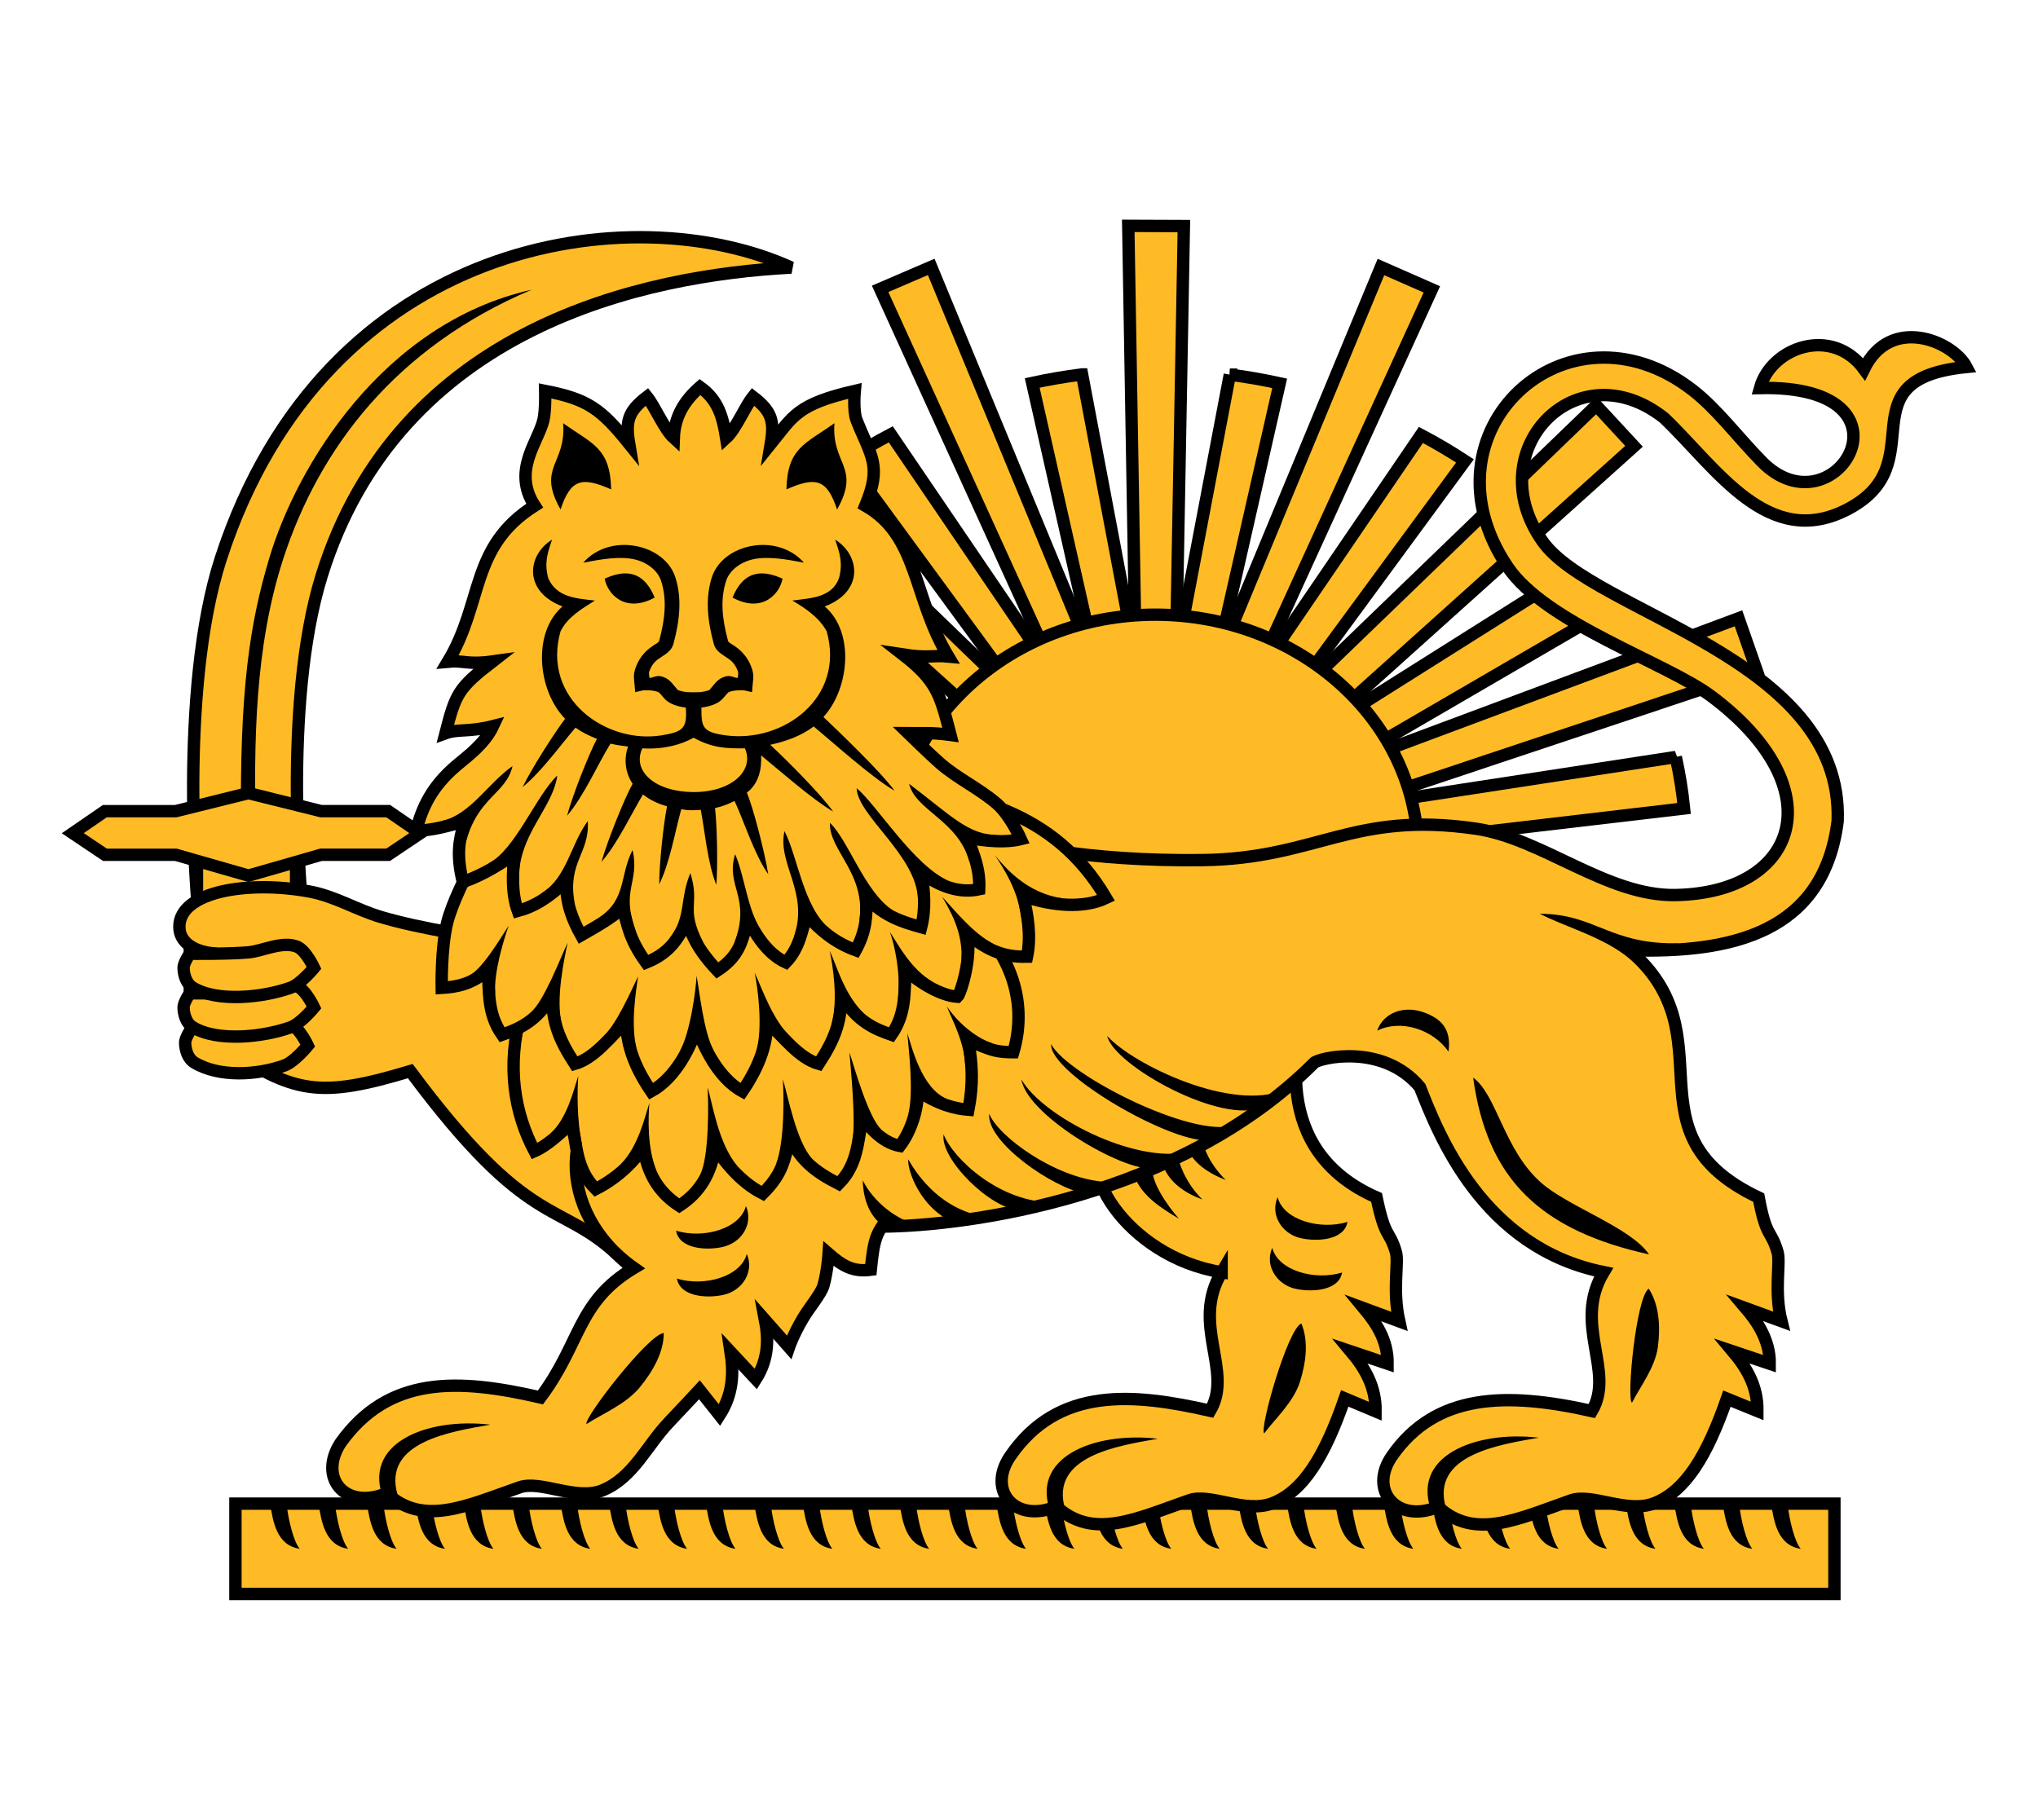
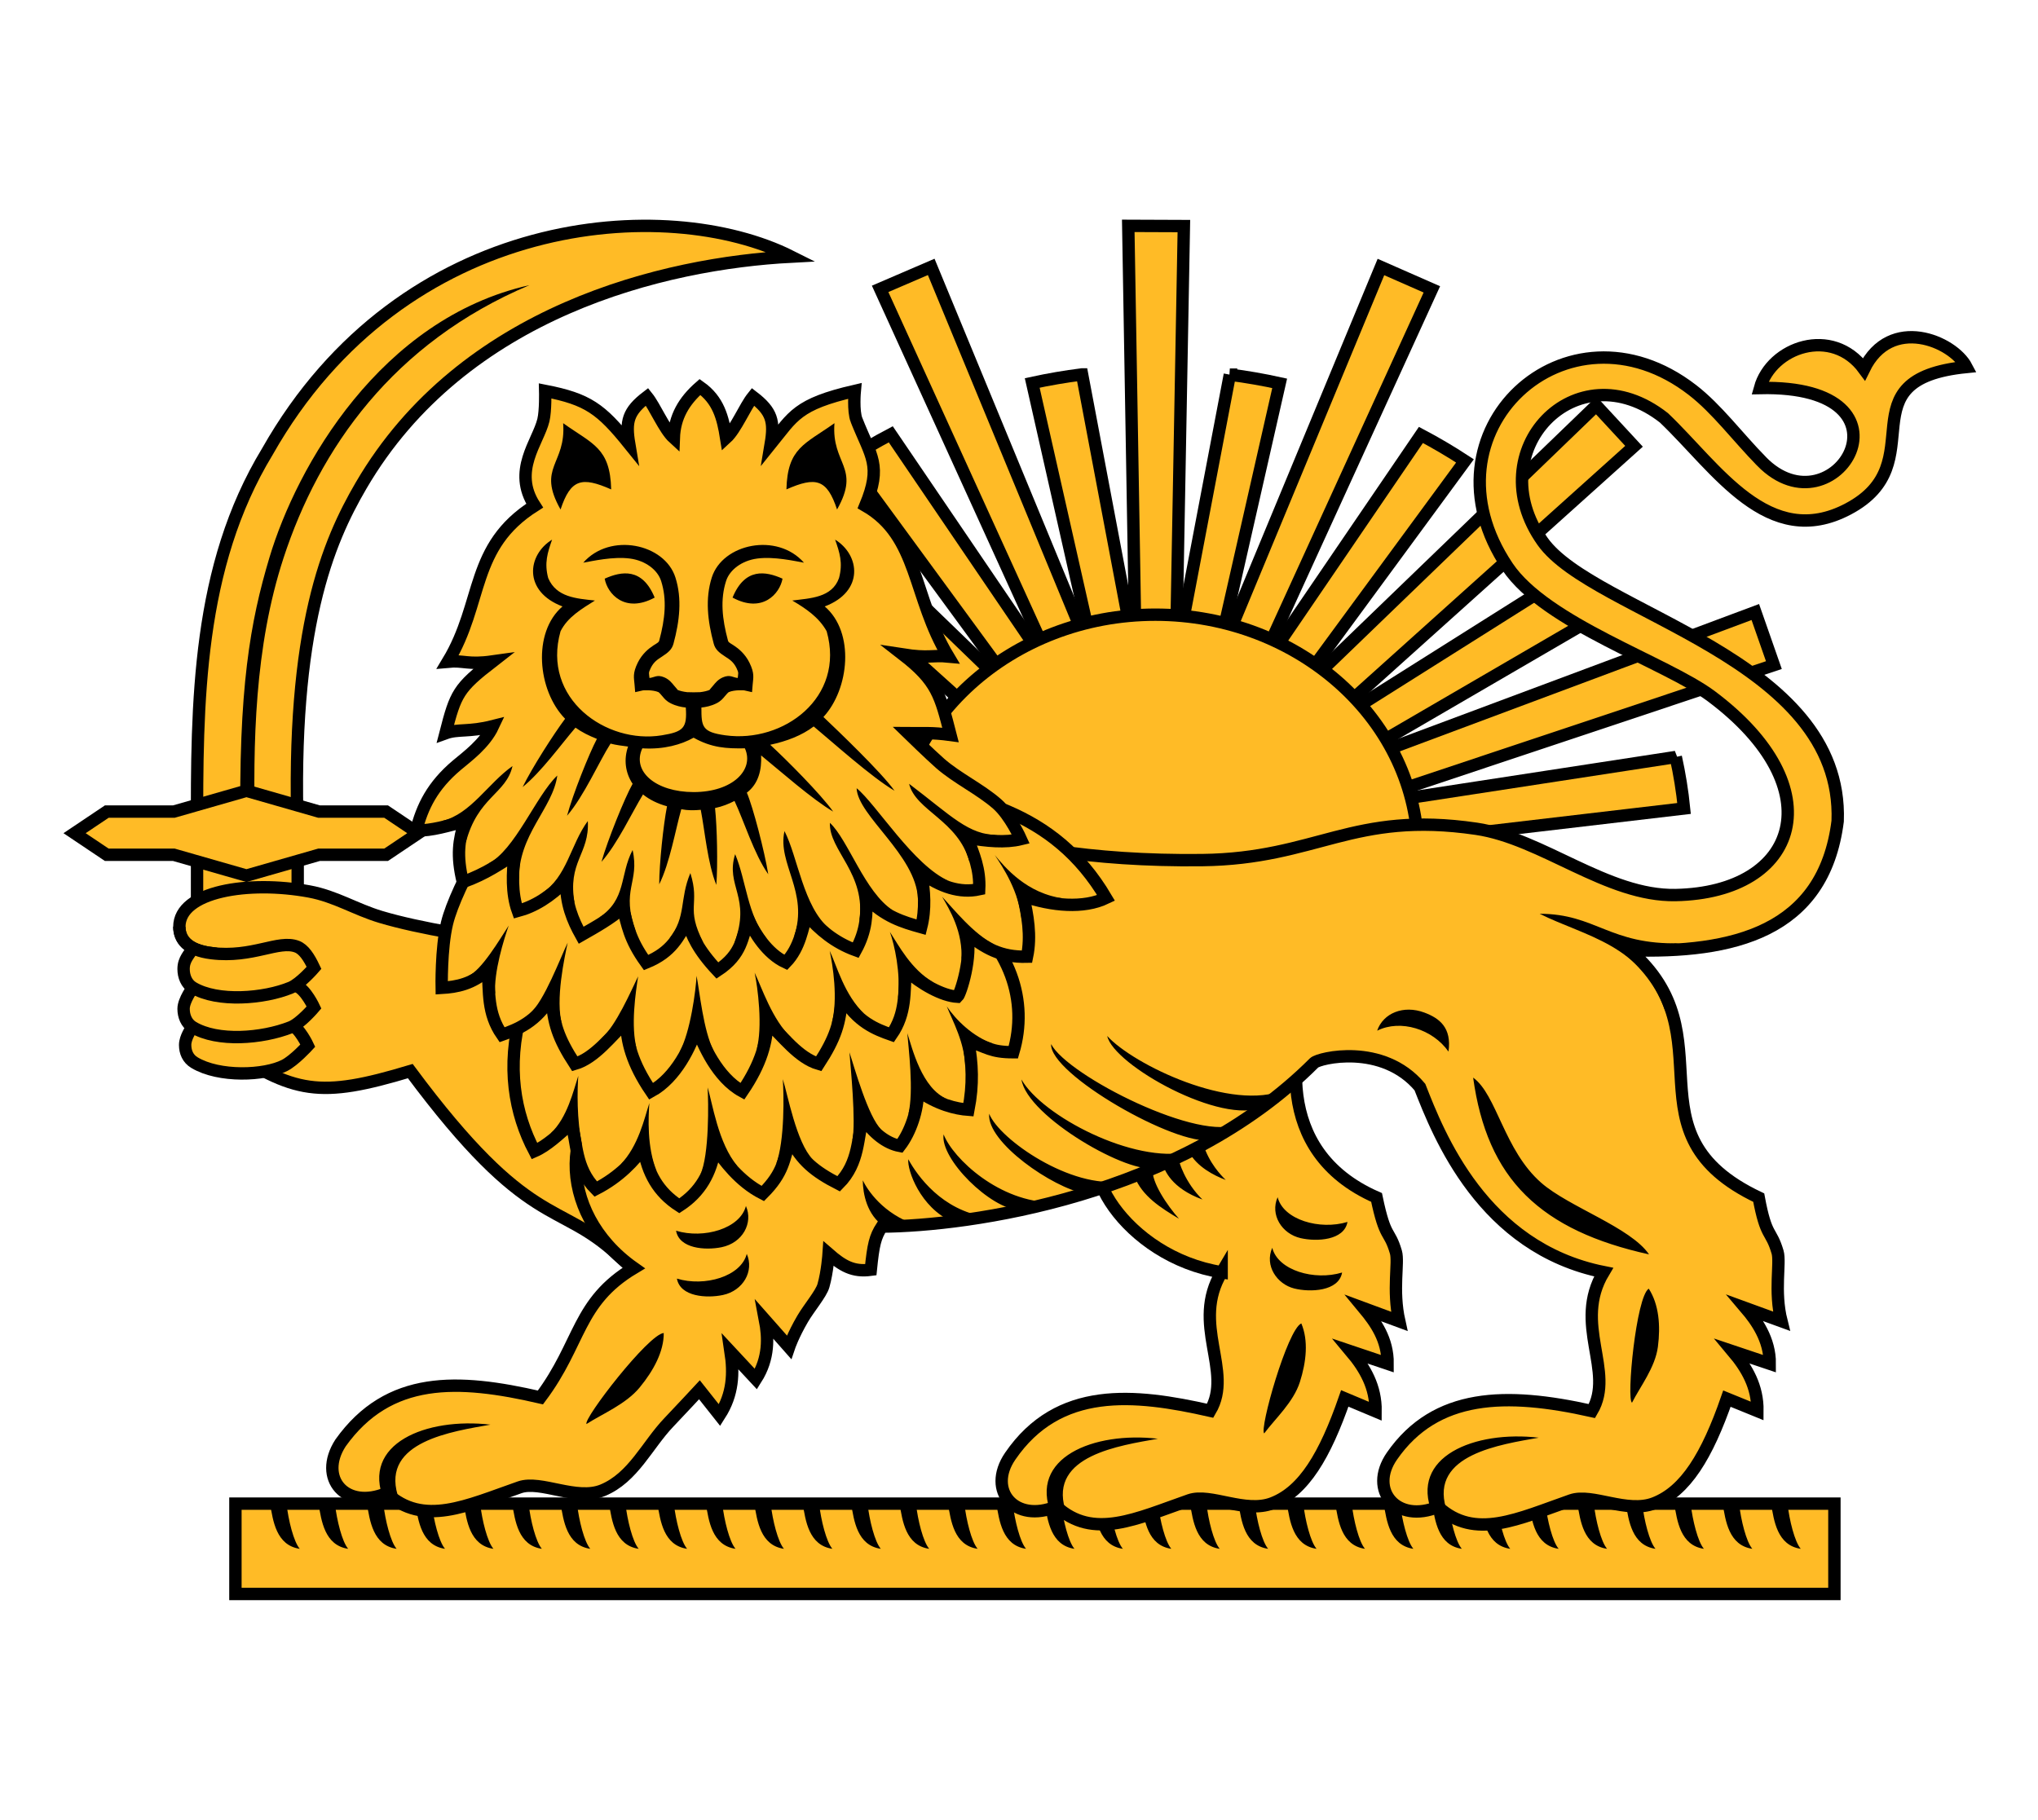
<svg xmlns="http://www.w3.org/2000/svg" width="280" height="250" viewBox="0 0 280 250">
  <g fill="#ffbb26" stroke="#000" stroke-width="1.7">
    <path d="m161.071 117.313 1.581-86.248-7.64-.03 1.471 86.277z" />
    <path d="m168.968 51.483-12.438 65.363 4.492.934 14.791-65.104c-2.245-.494-4.528-.894-6.846-1.193z" />
    <path d="m160.881 118.228 35.841-78.464-6.995-3.074-33.054 79.708z" />
    <path d="m195.218 59.767-38.314 56.223 3.746 2.648 40.623-55.301c-1.95-1.277-3.97-2.47-6.055-3.57z" />
    <path d="m160.342 118.991 64.155-57.665-5.189-5.608-62.096 59.917z" />
-     <path d="m213.925 79.837-56.338 35.515 2.381 3.922 59.406-34.575z" />
-     <path d="m159.543 119.476 81.828-27.3-2.522-7.212-80.838 30.187z" />
+     <path d="m214.979 79.173-57.392 36.18 2.381 3.922 58.613-34.113z" />
+     <path d="m159.543 119.476 84.17-28.081-2.551-7.294-83.15 31.051z" />
    <path d="m230.236 104.024-71.768 11.016.619 4.547 72.285-8.492c-.241-2.397-.623-4.756-1.137-7.07z" />
    <path d="m148.665 51.45c-2.318.293-4.604.686-6.85 1.174l14.715 65.156 4.492-.934-12.355-65.396z" />
    <path d="m160.881 116.399-32.942-79.724-7.018 3.019 35.752 78.535z" />
    <path d="m122.382 59.679c-2.087 1.098-4.111 2.287-6.062 3.562l40.584 55.396 3.746-2.648z" />
    <path d="m160.342 115.636-39.589-38.297-1.802 7.174 38.262 34.479z" />
-     <path d="m27.174 124.636s-2.746-29.686 3.166-47.892c14.397-44.332 56.736-49.845 78.369-39.976-20.048 1.05-53.872 8.075-64.516 42.351-5.517 17.768-2.661 45.654-2.661 45.654z" />
-     <path d="m27.062 113.468h13.619v30.539h-13.619z" />
-     <path d="m84.853 172.43c-8.182-7.599-12.108-3.183-28.483-25.243-12.474 3.755-15.948 3.138-25.814-3.498l-1.493-12.711c-2.229-.251-4.421-1.376-4.421-3.625 0-4.878 9.488-6.397 17.861-4.848 3.581.663 6.339 2.458 9.813 3.498 10.696 3.202 33.28 5.247 33.28 5.247z" />
-     <path d="m26.29 141.356s5.486.056 8.107-.194c1.904-.182 3.504-1.186 5.547-.389 1.216.475 2.347 2.915 2.347 2.915s-1.843 2.233-3.2 2.721c-3.771 1.354-8.99 1.644-12.373-.389-.904-.543-1.267-1.734-1.28-2.721-.009-.698.853-1.943.853-1.943z" />
-     <path d="m26.076 136.497s5.486.056 8.107-.194c1.904-.182 4.57-1.575 6.613-.777 1.216.475 2.347 2.915 2.347 2.915s-1.843 2.233-3.2 2.721c-3.771 1.354-10.056 2.033-13.44 0-.904-.543-1.267-1.734-1.28-2.721-.009-.698.853-1.943.853-1.943z" />
-     <path d="m26.076 131.056s5.486.056 8.107-.194c1.904-.182 4.57-1.575 6.613-.777 1.216.475 2.347 2.915 2.347 2.915s-1.843 2.233-3.2 2.721c-3.771 1.354-10.056 2.033-13.44 0-.904-.543-1.267-1.734-1.28-2.721-.009-.698.853-1.943.853-1.943z" />
+     <path d="m158.732 84.466c-19.756 0-36.012 14.6-36.012 32.805 0 18.205 16.241 32.891 36.012 32.891 19.771 0 36.102-14.671 36.102-32.891 0-18.22-16.346-32.805-36.102-32.805z" />
+     <path d="m27.076 114.492h13.825c-.943-28.138 4.201-40.045 8.71-47.772 14.016-24.022 41.728-30.547 59.099-31.457-17.063-8.576-53.323-6.161-71.978 26.796-9.624 15.85-9.706 34.457-9.655 52.432z" />
+     <path d="m27.076 114.492h13.825v29.515h-13.84z" />
+     <path fill="#000" stroke="none" d="m72.746 39.182c-20.498 4.611-31.99 24.916-35.734 37.453-2.614 8.753-4.293 17.92-3.964 37.857h1.99c-.302-12.393-.071-25.607 3.91-37.797 4.91-15.035 15.037-29.586 33.799-37.514z" />
+     <path d="m14.669 111.524h9.217l9.973-2.86 9.973 2.86h9.217l4.424 2.968-4.424 2.968h-9.217l-9.973 2.86-9.973-2.86h-9.217l-4.424-2.968z" />
    <path d="m32.344 219.037h219.684v-12.415h-219.684z" />
-     <path d="m158.732 84.466c-19.756 0-36.012 14.6-36.012 32.805 0 18.205 16.241 32.891 36.012 32.891 19.771 0 36.102-14.671 36.102-32.891 0-18.22-16.346-32.805-36.102-32.805z" />
    <path fill="#000" stroke="none" d="m37.107 206.621c.388 2.319.833 5.739 4.076 6.209-.833-.964-1.564-3.919-1.82-6.209zm6.652 0c.388 2.319.833 5.739 4.076 6.209-.833-.964-1.563-3.919-1.82-6.209zm6.652 0c.388 2.319.835 5.739 4.078 6.209-.833-.964-1.565-3.919-1.822-6.209zm6.654 0c.388 2.319.833 5.739 4.076 6.209-.833-.964-1.565-3.919-1.822-6.209zm6.652 0c.388 2.319.833 5.739 4.076 6.209-.833-.964-1.565-3.919-1.822-6.209zm6.652 0c.388 2.319.833 5.739 4.076 6.209-.833-.964-1.565-3.919-1.822-6.209zm6.652 0c.388 2.319.833 5.739 4.076 6.209-.833-.964-1.563-3.919-1.82-6.209zm6.652 0c.388 2.319.833 5.739 4.076 6.209-.833-.964-1.563-3.919-1.82-6.209zm6.652 0c.388 2.319.833 5.739 4.076 6.209-.833-.964-1.564-3.919-1.82-6.209zm6.652 0c.388 2.319.833 5.739 4.076 6.209-.833-.964-1.564-3.919-1.82-6.209zm6.654 0c.388 2.319.833 5.739 4.076 6.209-.833-.964-1.565-3.919-1.822-6.209zm6.652 0c.388 2.319.833 5.739 4.076 6.209-.833-.964-1.565-3.919-1.822-6.209zm6.652 0c.388 2.319.833 5.739 4.076 6.209-.833-.964-1.565-3.919-1.822-6.209zm6.652 0c.388 2.319.833 5.739 4.076 6.209-.833-.964-1.565-3.919-1.822-6.209zm6.652 0c.388 2.319.833 5.739 4.076 6.209-.833-.964-1.563-3.919-1.82-6.209zm6.652 0c.388 2.319.833 5.739 4.076 6.209-.833-.964-1.563-3.919-1.82-6.209zm6.652 0c.388 2.319.833 5.739 4.076 6.209-.833-.964-1.563-3.919-1.82-6.209zm6.652 0c.388 2.319.833 5.739 4.076 6.209-.833-.964-1.563-3.919-1.82-6.209zm6.654 0c.388 2.319.833 5.739 4.076 6.209-.833-.964-1.565-3.919-1.822-6.209zm6.652 0c.388 2.319.833 5.739 4.076 6.209-.833-.964-1.565-3.919-1.822-6.209zm6.652 0c.388 2.319.833 5.739 4.076 6.209-.833-.964-1.565-3.919-1.822-6.209zm6.652 0c.388 2.319.833 5.739 4.076 6.209-.833-.964-1.565-3.919-1.822-6.209zm6.652 0c.388 2.319.833 5.739 4.076 6.209-.833-.964-1.563-3.919-1.82-6.209zm6.652 0c.388 2.319.833 5.739 4.076 6.209-.833-.964-1.563-3.919-1.82-6.209zm6.652 0c.388 2.319.833 5.739 4.076 6.209-.833-.964-1.563-3.919-1.82-6.209zm6.652 0c.388 2.319.835 5.739 4.078 6.209-.833-.964-1.565-3.919-1.822-6.209zm6.654 0c.388 2.319.833 5.739 4.076 6.209-.833-.964-1.565-3.919-1.822-6.209zm6.652 0c.388 2.319.833 5.739 4.076 6.209-.833-.964-1.565-3.919-1.822-6.209zm6.652 0c.388 2.319.833 5.739 4.076 6.209-.833-.964-1.565-3.919-1.822-6.209zm6.652 0c.388 2.319.833 5.739 4.076 6.209-.833-.964-1.563-3.919-1.82-6.209zm6.652 0c.388 2.319.833 5.739 4.076 6.209-.833-.964-1.563-3.919-1.82-6.209zm6.652 0c.388 2.319.833 5.739 4.076 6.209-.833-.964-1.564-3.919-1.82-6.209z" />
+     <path d="m30.556 143.688c9.865 6.636 13.34 7.253 25.814 3.498 16.375 22.06 20.301 17.644 28.483 25.243l.744-41.18s-22.585-2.045-33.28-5.247c-3.474-1.04-6.232-2.836-9.813-3.498-8.373-1.549-17.861-.03-17.861 4.848 0 1.666 1.066 3.218 4.421 3.625z" />
+     <path d="m39.943 140.773c1.216.475 2.347 2.915 2.347 2.915s-1.854 2.033-3.2 2.721c-2.766 1.414-8.99 1.644-12.373-.389-.904-.543-1.28-1.447-1.28-2.434 0-1.029.853-2.231.853-2.231" />
+     <path d="m40.796 135.526c1.216.475 2.347 2.915 2.347 2.915s-1.858 2.193-3.2 2.721c-3.948 1.553-10.056 2.033-13.44 0-.904-.543-1.28-1.552-1.28-2.539 0-1.201 1.28-2.903 1.28-2.903" />
+     <path d="m24.642 127.352c0 1.666 1.066 3.218 4.421 3.625 5.665.687 9.194-1.861 11.733-.893.925.352 1.653 1.443 2.347 2.915 0 0-1.868 2.168-3.2 2.721-3.638 1.509-10.056 2.033-13.44 0-.904-.543-1.28-1.578-1.28-2.565 0-1.335.784-1.98 1.323-2.914" />
    <path d="m167.84 174.824c-4.295 7.16 1.664 13.559-1.574 19.035-10.452-2.37-20.853-3.425-27.474 6.244-3.249 4.745.693 9.284 6.341 6.916 5.052 4.645 11.003 1.672 18.292-.87 2.859-.997 7.631 1.872 11.401.416 4.297-1.66 7.208-6.552 9.932-14.402l4.233 1.776c.045-3.356-1.448-5.915-3.398-8.237l5.052 1.699c.031-3.339-1.677-5.709-3.265-7.624l4.864 1.797c-.974-4.37-.033-8.065-.465-9.53-.935-3.171-1.422-1.596-2.654-7.495-14.639-6.414-11.484-21.526-8.796-27.924l-27.874 19.222c-5.632 3.667 2.103 16.852 15.385 18.979z" />
-     <path fill="#000" stroke="none" d="M 73.059 39.807 C 52.561 44.418 40.756 64.097 37.012 76.635 C 34.398 85.388 32.837 94.555 33.131 114.492 L 35.133 114.492 C 34.877 102.099 34.967 88.885 38.947 76.695 C 43.857 61.66 54.296 47.735 73.059 39.807 z " />
-     <path d="m44.106 117.46h9.217l4.424-2.968-4.404-3.027h-9.217l-9.993-2.48-9.993 2.481h-9.741l-4.404 3.027 4.424 2.968h9.741l9.973 2.86z" />
    <path d="m242.024 63.406c-3.35-3.425-6.127-7.202-9.488-9.805-17.239-13.347-37.91 5.703-25.415 24.283 5.255 7.814 21.796 13.148 28.001 17.793 16.892 12.646 12.046 26.987-4.912 27.317-9.416.183-18.298-7.774-27.388-9.109-17.019-2.499-21.854 4.119-37.667 4.306-31.322.37-44.106-9.099-44.106-9.099l-33.958 39.314c-10.374 3.872-10.919 18.142 0 25.834-7.839 4.697-7.228 10.31-12.841 17.791-11.346-2.621-20.86-3.01-27.466 6.255-3.128 4.825.683 9.274 6.331 6.905 5.052 4.645 10.992 1.729 18.281-.812 2.901-1.011 7.795 1.906 11.414.406 4.2-1.74 6.098-6.213 9.096-9.342 1.414-1.476 4.191-4.468 4.191-4.468l2.764 3.493c1.861-2.897 1.951-5.796 1.516-8.692l3.478 3.737c1.839-2.888 1.698-5.776 1.248-8.124l3.299 3.737s.545-1.627 1.873-3.899c.86-1.473 2.536-3.44 2.854-4.549.548-1.915.713-4.387.713-4.387 1.904 1.658 3.351 2.522 5.796 2.193.349-3.469.602-4.52 1.516-5.93 11.808-.086 40.917-4.012 59.391-22.503.666-.666 9.405-2.795 14.536 3.331 2.561 6.522 8.601 22.089 25.237 25.427-4.295 7.16 1.633 13.614-1.605 19.091-11.823-2.65-21.469-2.444-27.466 6.174-3.285 4.72.683 9.355 6.331 6.986 5.052 4.645 10.992 1.648 18.281-.894 2.876-1.003 7.65 1.86 11.414.406 4.297-1.66 7.263-6.53 9.988-14.379l4.191 1.706c.045-3.356-1.438-5.883-3.389-8.205l5.083 1.706c.031-3.339-1.866-5.952-3.299-7.636l4.905 1.787c-1.044-4.156-.094-8.009-.535-9.505-.925-3.137-1.547-1.863-2.586-7.474-18.61-8.823-3.921-22.149-17.746-33.998 14.119.43 26.663-2.421 28.591-17.74.84-22.515-33.544-28.548-40.541-38.435-8.764-12.385 4.542-26.511 16.676-16.979 7.221 6.879 14.347 18.331 25.326 12.511 11.956-6.338-.842-17.789 16.237-19.501-1.867-3.574-10.439-7.185-14.081.289-4.372-5.944-12.729-3.057-14.293 2.604 22.841-.521 10.242 20.328.224 10.084z" />
    <path d="m74.11 132.715-2.522 6.479c-2.016 7.328-.909 13.783 1.85 18.995 1.682-.73 3.363-2.309 5.045-3.83.83 2.531.458 6.129 3.363 9.038 3.294-1.685 5.34-3.983 6.558-5.668.561 3.462 2.009 6.088 4.92 7.966 2.911-1.878 4.358-4.504 4.92-7.966 1.218 1.685 3.263 4.596 6.558 6.281 2.905-2.909 2.869-4.669 3.783-7.56 1.471 3.01 3.348 4.542 6.642 6.227 2.905-2.909 2.533-6.507 3.363-9.038 1.393 2.047 3.156 3.477 5.045 3.83 1.442-1.879 2.492-4.889 2.479-7.61 2.708 1.935 5.229 2.513 6.939 2.641.682-3.544.536-6.283-.02-9.438 2.553.8 3.044 1.53 6.184 1.535 2.1-7.023-.397-14.623-7.701-20.008z" />
    <path d="m69.219 111.094s-6.503 10.403-7.803 15.771c-.841 3.474-.732 8.885-.732 8.885 2.113-.121 4.226-.546 6.34-2.443.219 2.962-.105 5.924 1.951 8.885 2.113-.743 4.714-1.72 6.827-5.331.163 3.683.912 5.856 3.17 9.33 2.769-.805 4.941-3.807 7.071-5.775.045 2.686.781 5.687 3.414 9.552 3.457-1.888 5.466-6.254 6.269-8.733.877 2.341 2.811 6.845 6.269 8.733 2.633-3.865 3.368-6.865 3.414-9.552 2.13 1.969 4.303 4.97 7.071 5.775 2.258-3.474 3.007-5.646 3.17-9.33 2.113 3.612 4.714 4.589 6.827 5.331 2.056-2.962 1.732-5.924 1.951-8.885 2.113 1.897 5.007 3.542 7.121 3.663.42-.383 2.073-5.574 1.276-8.682 2.485 1.964 4.609 3.273 8.277 3.178.601-2.87.086-5.739-.529-8.339 3.988 1.371 8.307 1.744 11.39.267-7.194-12.175-18.568-14.164-31.058-16.263z" />
-     <path d="m 117.683,57.735 c -0.5,-1.262 -0.245,-4.02 -0.245,-4.02 -7.944,1.833 -8.459,3.467 -11.544,7.286 0.52,-3.101 0.176,-4.465 -2.451,-6.476 -1.104,1.375 -2.359,4.458 -3.677,5.659 -0.449,-2.804 -1.055,-5.21 -3.596,-7.008 -2.217,1.944 -3.489,4.121 -3.596,7.008 -1.318,-1.201 -2.573,-4.284 -3.677,-5.659 -2.628,2.011 -2.971,3.375 -2.451,6.476 -3.884,-4.817 -5.677,-6.141 -11.544,-7.286 0,0 0.071,2.709 -0.245,4.02 -0.732,3.035 -4.316,6.964 -1.203,11.753 -8.93,5.661 -6.987,13.247 -11.92,21.438 2.221,-0.211 2.703,0.453 6.143,-0.034 -4.74,3.675 -5.072,4.42 -6.474,9.869 1.722,-0.625 3.181,-0.125 6.532,-0.978 -1.138,2.431 -3.59,4.206 -4.956,5.358 -3.376,2.846 -4.763,5.7 -5.599,8.989 2.213,0.026 4.425,-0.684 6.638,-1.251 -0.759,2.625 -1.133,4.555 -0.229,8.341 3.32,-1.216 4.964,-2.497 7.096,-3.753 -0.273,2.433 -0.42,5.282 0.458,7.715 2.213,-0.591 4.425,-1.912 6.638,-4.17 -0.052,3.175 0.904,5.432 2.06,7.507 2.032,-1.16 4.081,-2.309 5.722,-3.753 0.661,2.255 0.818,4.204 3.204,7.507 3.645,-1.481 4.389,-3.623 5.722,-5.63 0.506,1.853 1.409,3.887 4.075,6.724 3.486,-2.296 3.31,-4.592 4.292,-6.888 0.793,1.648 2.481,4.56 5.109,5.771 1.985,-2.048 2.294,-4.84 2.861,-6.516 1.79,2.031 3.87,3.797 6.744,4.84 1.496,-2.73 1.545,-5.02 1.431,-7.261 2.52,2.646 5.041,3.392 7.561,4.096 0.629,-2.482 0.455,-4.965 0,-7.447 2.657,1.902 5.313,2.812 7.97,2.234 0.135,-2.738 -0.745,-4.789 -1.635,-7.075 2.673,0.465 5.225,0.707 7.357,0.186 0,0 -1.455,-3.257 -3.27,-4.84 -2.337,-2.039 -5.499,-3.531 -7.83,-5.577 -1.348,-1.183 -4.383,-4.138 -4.383,-4.138 2.249,0.023 3.199,-0.112 5.817,0.24 -1.402,-5.449 -1.812,-7.381 -6.553,-11.056 3.579,0.553 4.031,0.068 6.252,0.278 -4.933,-8.191 -4.031,-16.488 -11.4,-20.726 2.306,-5.57 0.797,-6.701 -1.203,-11.753 z" />
-     <path fill="#000" stroke="none" d="m67.383 195.768c-8.823-1.027-17.824 2.604-14.625 10.398l1.873-.731c-2.183-7.359 7.525-8.733 12.752-9.667zm135.011-47.687c.952 6.894 3.214 12.207 7.223 16.166 4.009 3.96 9.615 6.507 16.943 8.124-2.536-3.72-10.998-6.503-14.803-9.83-5.13-4.485-6.1-12.109-9.363-14.46zm21.827 44.671c1.104-2.193 3.188-4.826 3.559-7.697.371-2.871.15-5.797-1.259-7.974-1.733 1.099-3.092 15.235-2.3 15.67zm-25.213-48.244c.468-3.314-1.264-4.599-3.319-5.367-2.87-1.071-5.66.082-6.481 2.491 3.214-1.607 7.649-.207 9.801 2.876zm-69.367 11.373c-.509 3.361 6.429 10.256 10.463 10.424l4.568-1.077c-7.324.01-13.725-5.997-15.031-9.347zm-36.756 13.238c.433 2.473 4.014 2.722 6.243 2.269 2.922-.595 4.373-3.348 3.354-5.666-.795 3.114-5.794 4.554-9.598 3.397zm.117 6.58c.439 2.506 4.111 2.729 6.332 2.25 2.772-.597 4.302-3.289 3.265-5.647-.795 3.114-5.794 4.554-9.598 3.397zm-12.425 19.984c2.162-1.394 5.415-2.719 7.316-5.033 1.901-2.314 3.321-4.947 3.299-7.474-2.104.16-11.061 11.769-10.616 12.507zm130.835 1.877c-8.823-1.027-17.824 2.604-14.625 10.398l1.873-.731c-2.183-7.359 7.525-8.733 12.752-9.667zm-52.329.145c-8.823-1.027-17.824 2.604-14.625 10.398l1.873-.731c-2.183-7.359 7.525-8.733 12.752-9.667zm-6.963-55.342c.869 4.004 15.824 12.345 21.355 9.74l3.018-2.358c-7.244 3.112-20.811-3.46-24.373-7.382zm-7.708 1.113c-.237 4.116 17.252 14.094 22.003 13.173l3.791-2.291c-5.037 2.814-23.529-6.518-25.794-10.882zm-4.074 4.86c.774 5.146 15.097 13.294 18.418 12.1l4.594-2.148c-7.566 1.689-20.206-4.968-23.012-9.952zm-4.436 4.709c-.362 3.932 8.783 10.185 13.111 10.959l5.103-1.705c-6.911 1.112-16.791-5.683-18.214-9.254zm-11.113 6.252c-.166 1.509 1.654 6.625 6.021 8.572l4.602-.671c-5.971-.891-9.337-5.553-10.624-7.901zm-6.254 2.898c.025 1.841.542 4.726 2.927 6.355l4.471-.2c-4.667-1.544-6.77-4.874-7.398-6.155zm49.87-.052c-1.632-.612-3.967-1.815-5.056-3.856l1.968-1.033c.806 2.568 2.45 4.27 3.088 4.889zm-3.2 2.691c-4.3-1.575-5.167-4.015-5.463-4.832l2.129-1.017c.058.649.954 3.543 3.334 5.849zm-9.35-3.206 2.491-1.016c-.149 1.847 1.991 5.012 3.634 6.864-2.45-1.477-5.07-3.086-6.125-5.847zm17.834 35.342c1.485-1.998 4.017-4.282 4.901-7.058.885-2.776 1.196-5.696.198-8.054-1.908.824-5.802 14.564-5.1 15.112zm10.702-22.106c-.456 2.606-4.408 2.743-6.591 2.19-2.341-.594-4.093-3.115-3.007-5.587.795 3.114 5.794 4.554 9.598 3.397zm.738-6.952c-.446 2.548-4.233 2.735-6.441 2.226-2.587-.596-4.215-3.214-3.156-5.623.795 3.114 5.794 4.554 9.598 3.397z" />
+     <path d="m117.683 57.735c-.5-1.262-.245-4.02-.245-4.02-7.944 1.833-8.459 3.467-11.544 7.286.52-3.101.176-4.465-2.451-6.476-1.104 1.375-2.359 4.458-3.677 5.659-.449-2.804-1.055-5.21-3.596-7.008-2.217 1.944-3.489 4.121-3.596 7.008-1.318-1.201-2.573-4.284-3.677-5.659-2.628 2.011-2.971 3.375-2.451 6.476-3.884-4.817-5.677-6.141-11.544-7.286 0 0 .071 2.709-.245 4.02-.732 3.035-4.316 6.964-1.203 11.753-8.93 5.661-6.987 13.247-11.92 21.438 2.221-.211 2.703.453 6.143-.034-4.74 3.675-5.072 4.42-6.474 9.869 1.722-.625 3.181-.125 6.532-.978-1.138 2.431-3.59 4.206-4.956 5.358-3.376 2.846-4.763 5.7-5.599 8.989 2.213.026 4.425-.684 6.638-1.251-.759 2.625-1.133 4.555-.229 8.341 3.32-1.216 4.964-2.497 7.096-3.753-.273 2.433-.42 5.282.458 7.715 2.213-.591 4.425-1.912 6.638-4.17-.052 3.175.904 5.432 2.06 7.507 2.032-1.16 4.081-2.309 5.722-3.753.661 2.255.818 4.204 3.204 7.507 3.645-1.481 4.389-3.623 5.722-5.63.506 1.853 1.409 3.887 4.075 6.724 3.486-2.296 3.31-4.592 4.292-6.888.793 1.648 2.481 4.56 5.109 5.771 1.985-2.048 2.294-4.84 2.861-6.516 1.79 2.031 3.87 3.797 6.744 4.84 1.496-2.73 1.545-5.02 1.431-7.261 2.52 2.646 5.041 3.392 7.561 4.096.629-2.482.455-4.965 0-7.447 2.657 1.902 5.313 2.812 7.97 2.234.135-2.738-.745-4.789-1.635-7.075 2.673.465 5.225.707 7.357.186 0 0-1.455-3.257-3.27-4.84-2.337-2.039-5.499-3.531-7.83-5.577-1.348-1.183-4.383-4.138-4.383-4.138 2.249.023 3.199-.112 5.817.24-1.402-5.449-1.812-7.381-6.553-11.056 3.579.553 4.031.068 6.252.278-4.933-8.191-4.031-16.488-11.4-20.726 2.306-5.57.797-6.701-1.203-11.753z" />
    <path fill="#000" stroke="none" d="m133.031 143.062-.403 3.658c-.057-3.427-1.782-6.481-2.55-8.43 1.234 1.837 3.61 4.209 6.385 5.128zm-2.885 7.967-4.033-1.171-1.336 3.33c.821-3.253.015-9.322-.119-11.207.667 2.048 1.995 7.639 5.488 9.047zm-9.043 4.212-2.514-1.602-1.492 3.084c.543-2.512-.255-10.234-.389-12.119.667 2.048 2.581 8.937 4.395 10.637zm-9.442 4.08-3.077-2.871-1.98 3.581c1.246-3.252 1.08-9.847.946-11.732.667 2.048 1.841 8.673 4.111 11.022zm-10.328.942-3.091-2.534-2.029 3.679c1.244-2.617 1.134-10.092 1-11.977.667 2.048 1.423 7.659 4.119 10.832zm-16.088-.238 3.158-2.296 1.825 3.24c-1.37-3.338-1.147-7.507-1.013-9.392-.667 2.048-1.497 5.929-3.97 8.448zm-9.578-4.302 2.816-1.364 1.503 3.082c-.777-3.64-.669-7.718-.536-9.603-.667 2.048-1.523 5.783-3.783 7.884z" />
    <path fill="#000" stroke="none" d="m140.573 123.127-.191 3.501c-.332-4.12-2.639-7.515-3.712-9.131 1.34 1.611 4.4 5.37 9.563 5.968zm-3.928 6.668-3.82-1.507-.753 3.755c.316-3.949-1.668-7.15-2.64-8.819 1.531 1.618 4.32 5.153 7.214 6.571zm-8.413 5.188-3.805-1.676-1.051 3.894c.383-3.502-.475-7.35-1.117-9.146 1.203 1.834 2.907 5.157 5.973 6.927zm-9.451 4.362-3.132-2.483-1.41 3.872c.959-3.449.148-8.223-.249-10.077.948 1.954 2.005 6.091 4.791 8.688zm-20.729 5.032-2.326-3.141-2.375 3.33c1.523-2.747 2.258-8.585 2.349-10.472.419 2.102.931 7.561 2.352 10.284zm10.683-1.787-3.327-2.173-1.489 3.915c.928-3.166.158-8.814-.239-10.668.948 1.954 2.453 6.576 5.055 8.927zm-26.101.093 3.409-2.266 1.474 3.863c-.926-3.245-.153-8.058.154-10.115-.948 1.954-3.07 6.864-5.037 8.518zm-9.781-3.488 2.949-2.332 1.435 3.951c-.999-3.31.361-9.423.757-11.277-.948 1.954-3.264 8.126-5.141 9.657zm-8.515-5.102 2.685-.784 1.018 3.298c-.24-2.986 1.218-7.621 1.852-9.419-1.195 1.838-3.774 6.225-5.555 6.905z" />
    <path fill="#000" stroke="none" d="m114.646 58.151c-4.068 2.901-6.454 3.375-6.599 9.099 4.047-1.782 5.566-1.431 6.956 2.762 3.296-5.841-.791-6.164-.357-11.861zm-38.791 16.004c-3.405 2.079-4.039 7.109 1.427 9.18-4.166 3.562-3.444 11.55.357 15.435-1.568 2.099-4.546 6.74-5.835 9.385 2.588-2.105 5.286-5.867 7.262-8.166.877.633 1.873 1.121 2.943 1.544-1.1 2.086-3.297 7.599-4.102 10.561 2.34-2.708 4.409-7.469 5.975-9.911.77.204 1.589.296 2.408.406-.61 1.75-.389 3.59.624 5.118-1.107 1.977-3.421 7.717-4.28 10.723 2.211-2.496 4.156-6.715 5.707-9.261.893.716 1.982 1.26 3.299 1.625-.498 2.544-1.064 7.869-1.07 10.723 1.455-2.921 2.23-7.498 3.032-10.317.892.178 1.778.168 2.675.081.559 2.877.941 7.371 2.14 10.317.212-2.785.106-7.926-.178-10.561 1.005-.21 1.883-.566 2.675-.975 1.262 2.652 2.684 7.3 4.637 10.073-.504-3.111-2.086-9.21-2.943-11.211 1.616-1.23 2.056-3.174 1.962-5.118 2.655 2.166 6.999 6.018 9.898 7.718-1.721-2.42-6.462-7.169-8.65-9.18 2.25-.48 4.344-1.276 5.975-2.518 2.522 2.095 7.968 6.995 11.104 8.833-1.824-2.564-7.824-8.284-9.766-10.133 3.553-3.851 4.339-11.637.178-15.191 5.466-2.071 4.832-7.101 1.427-9.18.627 1.787 1.09 3.208.535 5.28-.967 2.72-3.984 2.77-6.421 3.087 1.858 1.097 3.663 2.3 4.726 4.224 2.58 9.125-5.957 15.396-13.911 14.298-3.214-.444-3.303-1.176-3.299-3.818.6-.062 1.348-.218 2.051-.569.638-.319.895-.658 1.159-.975.264-.317.48-.545.535-.569.837-.361 2.14-.244 2.14-.244l1.07.244.089-1.056c.072-.916.292-1.502-.446-3-.599-1.214-1.511-1.946-2.14-2.356-.315-.205-.498-.299-.624-.406-.127-.107-.156-.155-.178-.244-.821-3.04-1.076-5.673-.267-8.211.484-1.519 2.138-2.803 4.28-3.087 2.308-.305 5.122.34 6.421.569-3.678-4.192-11.178-2.632-12.663 2.031-.924 2.903-.579 5.971.267 9.105.22.814.751 1.23 1.605 1.787.548.357 1.089.677 1.516 1.544.367.744.224.72.178 1.375-.642-.048-1.035-.519-2.051-.081-.675.291-1.046.787-1.338 1.137-.291.35-.552.621-.446.569-.278.139-.868.276-1.338.325-.256.026-1.527.026-1.784 0-.47-.049-1.06-.186-1.338-.325.106.053-.154-.219-.446-.569-.292-.35-.663-.847-1.338-1.137-1.016-.438-1.409.033-2.051.081-.045-.656-.189-.631.178-1.375.427-.867.968-1.186 1.516-1.544.854-.557 1.385-.973 1.605-1.787.847-3.133 1.192-6.201.267-9.105-1.485-4.663-8.985-6.223-12.663-2.031 1.299-.229 4.112-.874 6.421-.569 2.143.284 3.797 1.568 4.28 3.087.808 2.538.554 5.171-.267 8.211-.023.089-.052.136-.178.244-.127.107-.31.201-.624.406-.629.41-1.541 1.142-2.14 2.356-.738 1.497-.517 2.084-.446 3l.089 1.056 1.07-.244s1.303-.117 2.14.244c.055.023.271.251.535.569.264.317.521.656 1.159.975.703.351 1.451.507 2.051.569.193 2.799-.298 3.326-3.299 3.818-7.615 1.25-16.534-5.023-13.911-14.298.989-1.976 2.928-3.085 4.726-4.224-2.535-.276-5.301-.437-6.421-3.087-.555-2.073-.092-3.494.535-5.28zm7.223 5.362c.368 2.072 2.769 4.818 6.866 2.6-1.7-4.135-4.548-3.637-6.866-2.6zm17.567 2.6c4.098 2.219 6.498-.527 6.866-2.6-2.321-1.038-5.167-1.535-6.866 2.6zm-5.351 19.253c2.489 1.401 4.533 1.505 7.045 1.462 1.329 2.917-1.648 6.012-7.045 6.012-5.153 0-8.528-2.822-7.045-6.012 2.966.183 5.373-.521 7.045-1.462zm-24.88 3.899c-3.352 2.361-5.732 6.58-9.61 7.524l3.011.085.168 2.951c1.643-6.344 5.548-6.704 6.431-10.561zm6.153 1.3c-2.938 2.78-5.817 10.305-9.532 12.128l3.646-1.23.622 3.511c-.167-6.259 4.649-9.86 5.263-14.408zm48.333 1.137c.904 3.708 6.742 5.02 8.297 10.723l-.302-3.309 4.214-.372c-4.051.003-6.383-2.63-12.208-7.042zm-7.21.606c.144 3.796 8.157 9.175 8.427 15.179l.442-3.531 3.837 1.112c-4.871-2.097-9.989-10.552-12.706-12.76zm-36.931 4.512c-2.368 3.2-2.858 7.735-6.331 9.914l3.35-1.727 1.182 3.179c-1.058-5.803 2.056-6.79 1.799-11.366zm33.262.244c-.156 3.796 5.039 6.977 4.035 13.567l.942-3.322 3.659 1.772c-3.85-2.505-6.1-9.635-8.636-12.016zm-6.242 1.137c-1.008 4.49 3.372 8.356 1.321 14.479l1.724-2.952 3.107 1.847c-3.56-2.936-4.337-9.887-6.151-13.374zm-20.867 2.6c-1.814 3.488-.792 6.765-4.633 9.304l3.282-1.344 1.807 3.299c-2.127-5.87.546-6.75-.455-11.259zm14.09.569c-1.378 4.407 2.241 5.888-.105 12.186l1.957-3.082 2.518 2.513c-2.669-3.098-2.851-8.014-4.37-11.617zm-6.153 2.6c-1.518 3.603-.525 5.981-2.893 9.002l2.532-2.334 2.158 2.91c-2.52-4.934-.415-5.168-1.797-9.578zm-17.478-61.822c4.068 2.901 6.454 3.375 6.599 9.099-4.047-1.782-5.566-1.431-6.956 2.762-3.296-5.841.791-6.164.357-11.861z" />
+     <path fill="#000" stroke="none" d="m67.383 195.768c-8.823-1.027-17.824 2.604-14.625 10.398l1.873-.731c-2.183-7.359 7.525-8.733 12.752-9.667zm135.011-47.687c.952 6.894 3.214 12.207 7.223 16.166 4.009 3.96 9.615 6.507 16.943 8.124-2.536-3.72-10.998-6.503-14.803-9.83-5.13-4.485-6.1-12.109-9.363-14.46zm21.827 44.671c1.104-2.193 3.188-4.826 3.559-7.697.371-2.871.15-5.797-1.259-7.974-1.733 1.099-3.092 15.235-2.3 15.67zm-25.213-48.244c.468-3.314-1.264-4.599-3.319-5.367-2.87-1.071-5.66.082-6.481 2.491 3.214-1.607 7.649-.207 9.801 2.876zm-69.367 11.373c-.509 3.361 6.429 10.256 10.463 10.424l4.568-1.077c-7.324.01-13.725-5.997-15.031-9.347zm-36.756 13.238c.433 2.473 4.014 2.722 6.243 2.269 2.922-.595 4.373-3.348 3.354-5.666-.795 3.114-5.794 4.554-9.598 3.397zm.117 6.58c.439 2.506 4.111 2.729 6.332 2.25 2.772-.597 4.302-3.289 3.265-5.647-.795 3.114-5.794 4.554-9.598 3.397zm-12.425 19.984c2.162-1.394 5.415-2.719 7.316-5.033 1.901-2.314 3.321-4.947 3.299-7.474-2.104.16-11.061 11.769-10.616 12.507zm130.835 1.877c-8.823-1.027-17.824 2.604-14.625 10.398l1.873-.731c-2.183-7.359 7.525-8.733 12.752-9.667zm-52.329.145c-8.823-1.027-17.824 2.604-14.625 10.398l1.873-.731c-2.183-7.359 7.525-8.733 12.752-9.667zm-6.963-55.342c.869 4.004 15.824 12.345 21.355 9.74l3.018-2.358c-7.244 3.112-20.811-3.46-24.373-7.382zm-7.708 1.113c-.237 4.116 17.252 14.094 22.003 13.173l3.791-2.291c-5.037 2.814-23.529-6.518-25.794-10.882zm-4.074 4.86c.774 5.146 15.097 13.294 18.418 12.1l4.594-2.148c-7.566 1.689-20.206-4.968-23.012-9.952zm-4.436 4.709c-.362 3.932 8.783 10.185 13.111 10.959l5.103-1.705c-6.911 1.112-16.791-5.683-18.214-9.254zm-11.113 6.252c-.166 1.509 1.654 6.625 6.021 8.572l4.602-.671c-5.971-.891-9.337-5.553-10.624-7.901zm-6.254 2.898c.025 1.841.542 4.726 2.927 6.355l4.471-.2c-4.667-1.544-6.77-4.874-7.398-6.155zm49.87-.052c-1.632-.612-3.967-1.815-5.056-3.856l1.968-1.033c.806 2.568 2.45 4.27 3.088 4.889zm-3.2 2.691c-4.3-1.575-5.167-4.015-5.463-4.832l2.129-1.017c.058.649.954 3.543 3.334 5.849zm-9.35-3.206 2.491-1.016c-.149 1.847 1.991 5.012 3.634 6.864-2.45-1.477-5.07-3.086-6.125-5.847zm17.834 35.342c1.485-1.998 4.017-4.282 4.901-7.058.885-2.776 1.196-5.696.198-8.054-1.908.824-5.802 14.564-5.1 15.112zm10.702-22.106c-.456 2.606-4.408 2.743-6.591 2.19-2.341-.594-4.093-3.115-3.007-5.587.795 3.114 5.794 4.554 9.598 3.397zm.738-6.952c-.446 2.548-4.233 2.735-6.441 2.226-2.587-.596-4.215-3.214-3.156-5.623.795 3.114 5.794 4.554 9.598 3.397z" />
    <path fill="#000" stroke="none" d="m211.536 125.567c7.728 0 9.582 4.302 19.252 4.05l-6.903.957c3.356 3.014 4.929 5.811 4.898 8.353-3.138-9.164-11.032-10.241-17.247-13.36z" />
  </g>
</svg>
